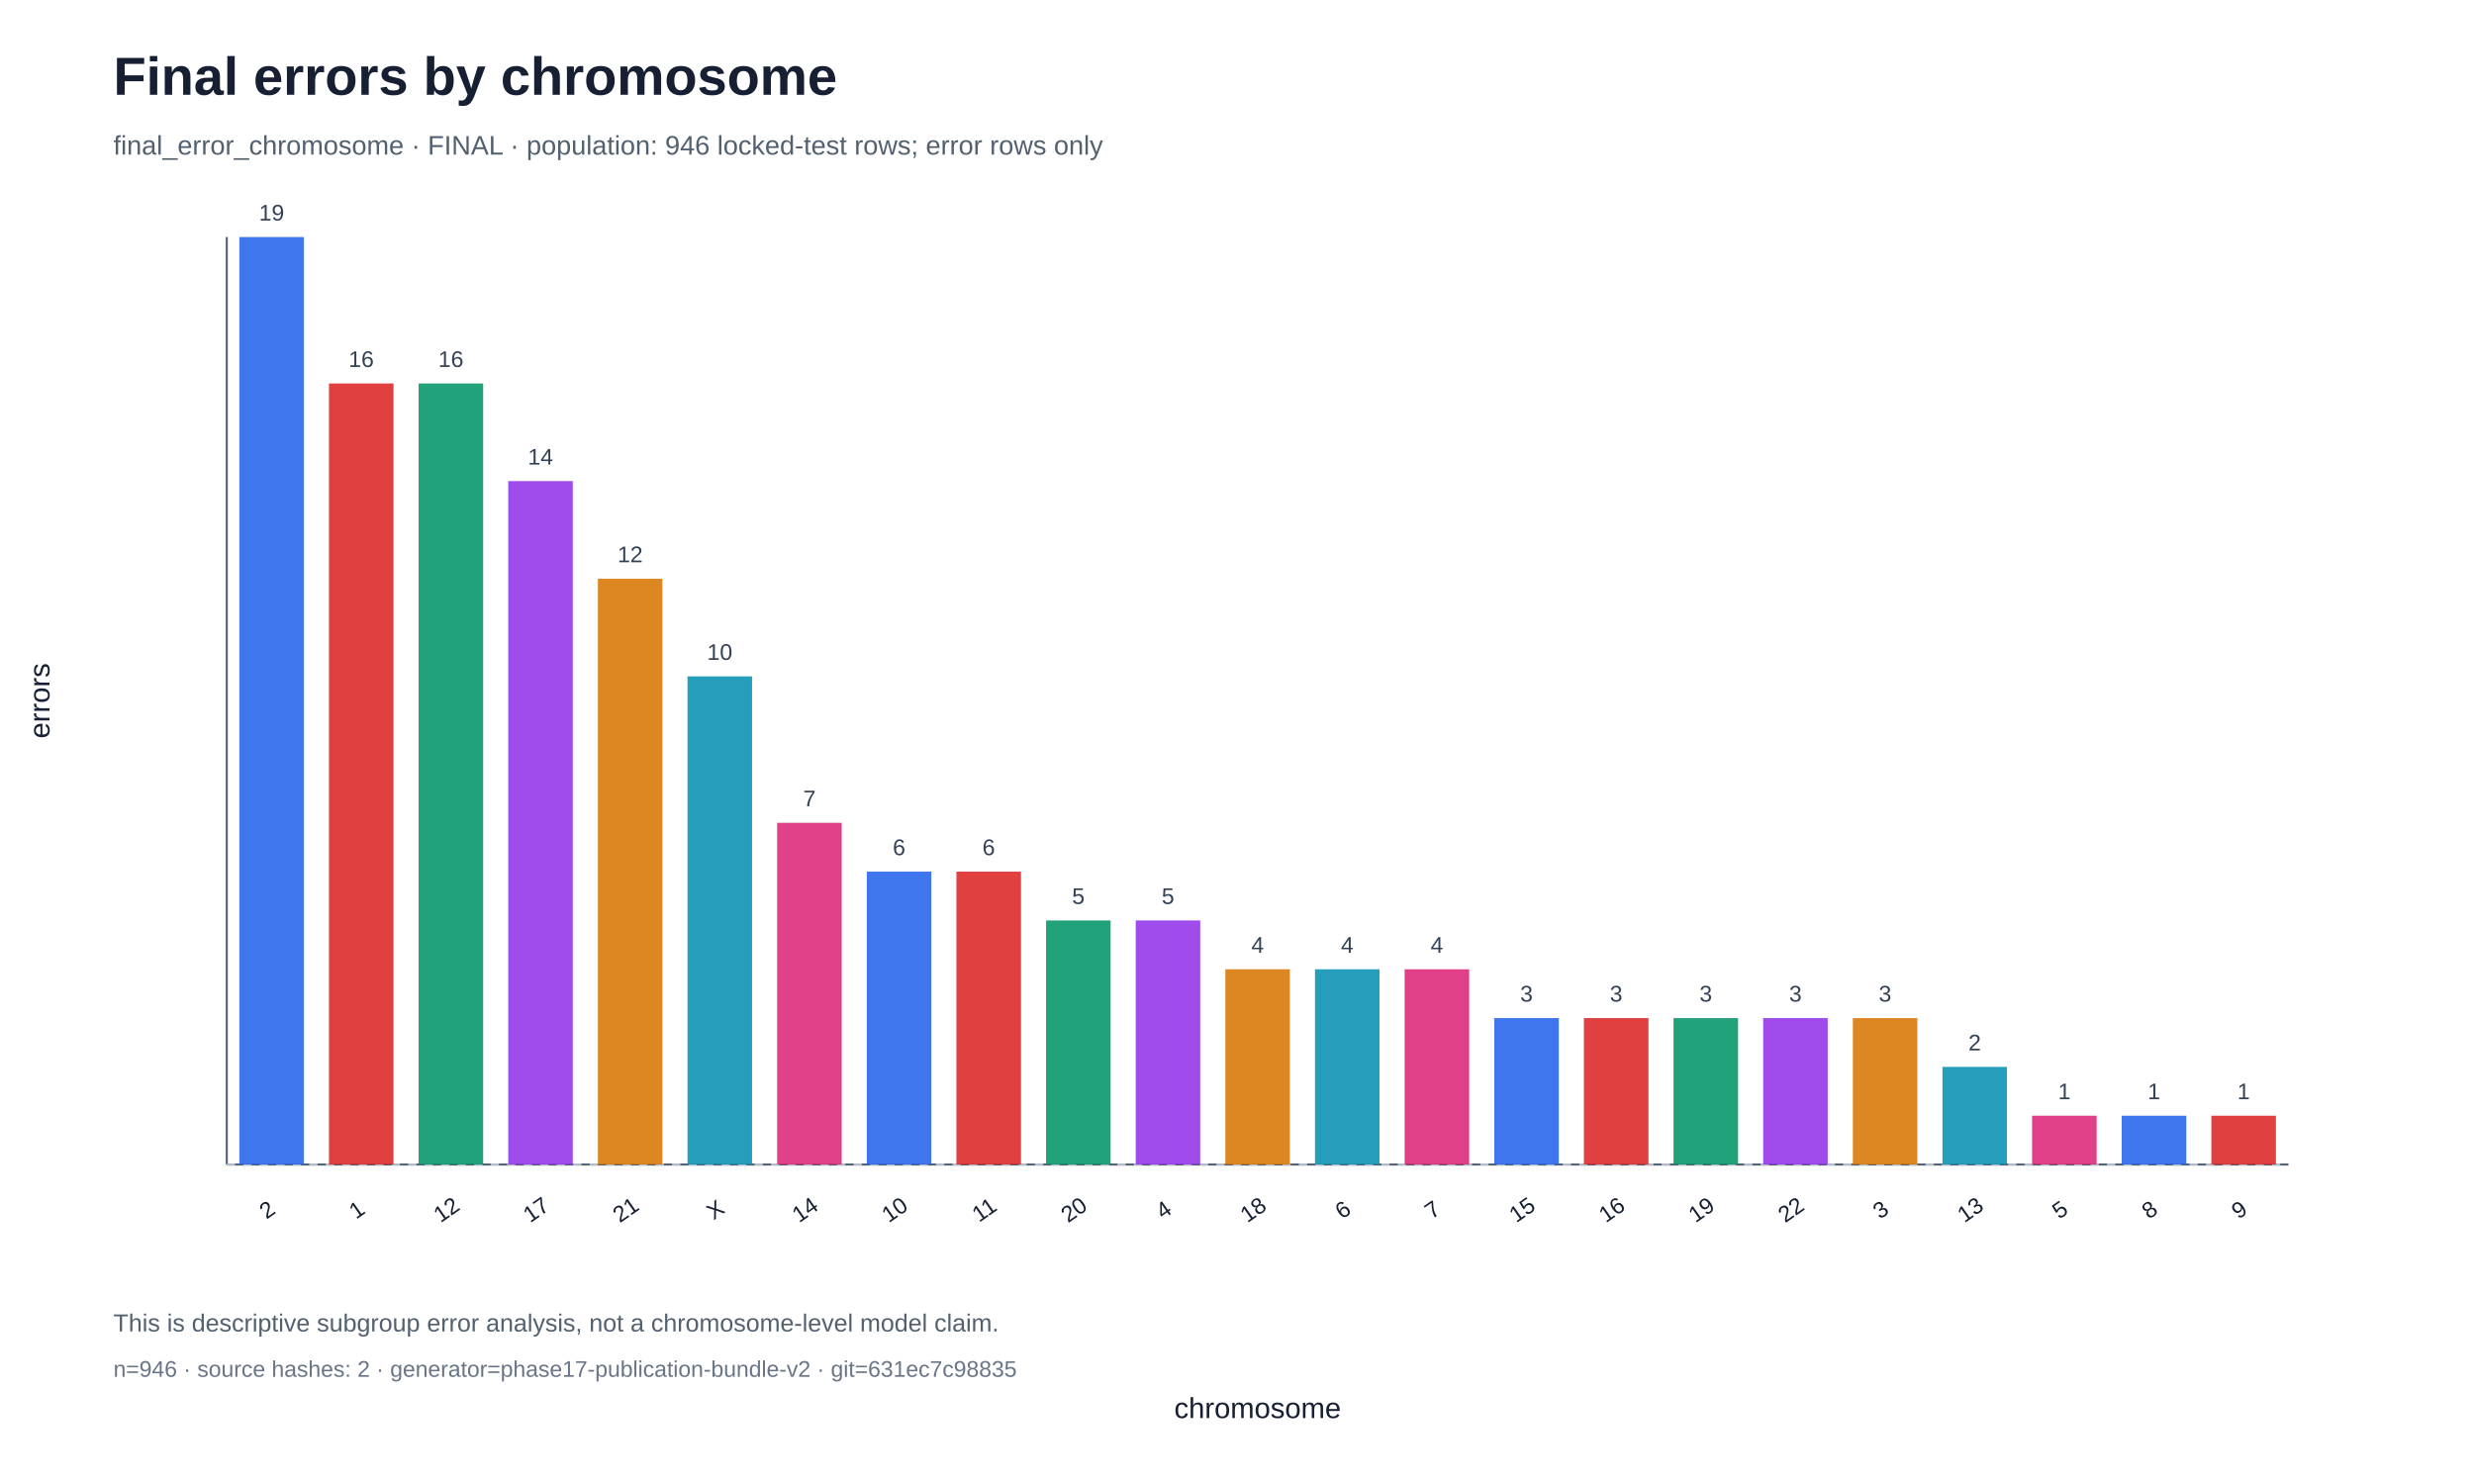
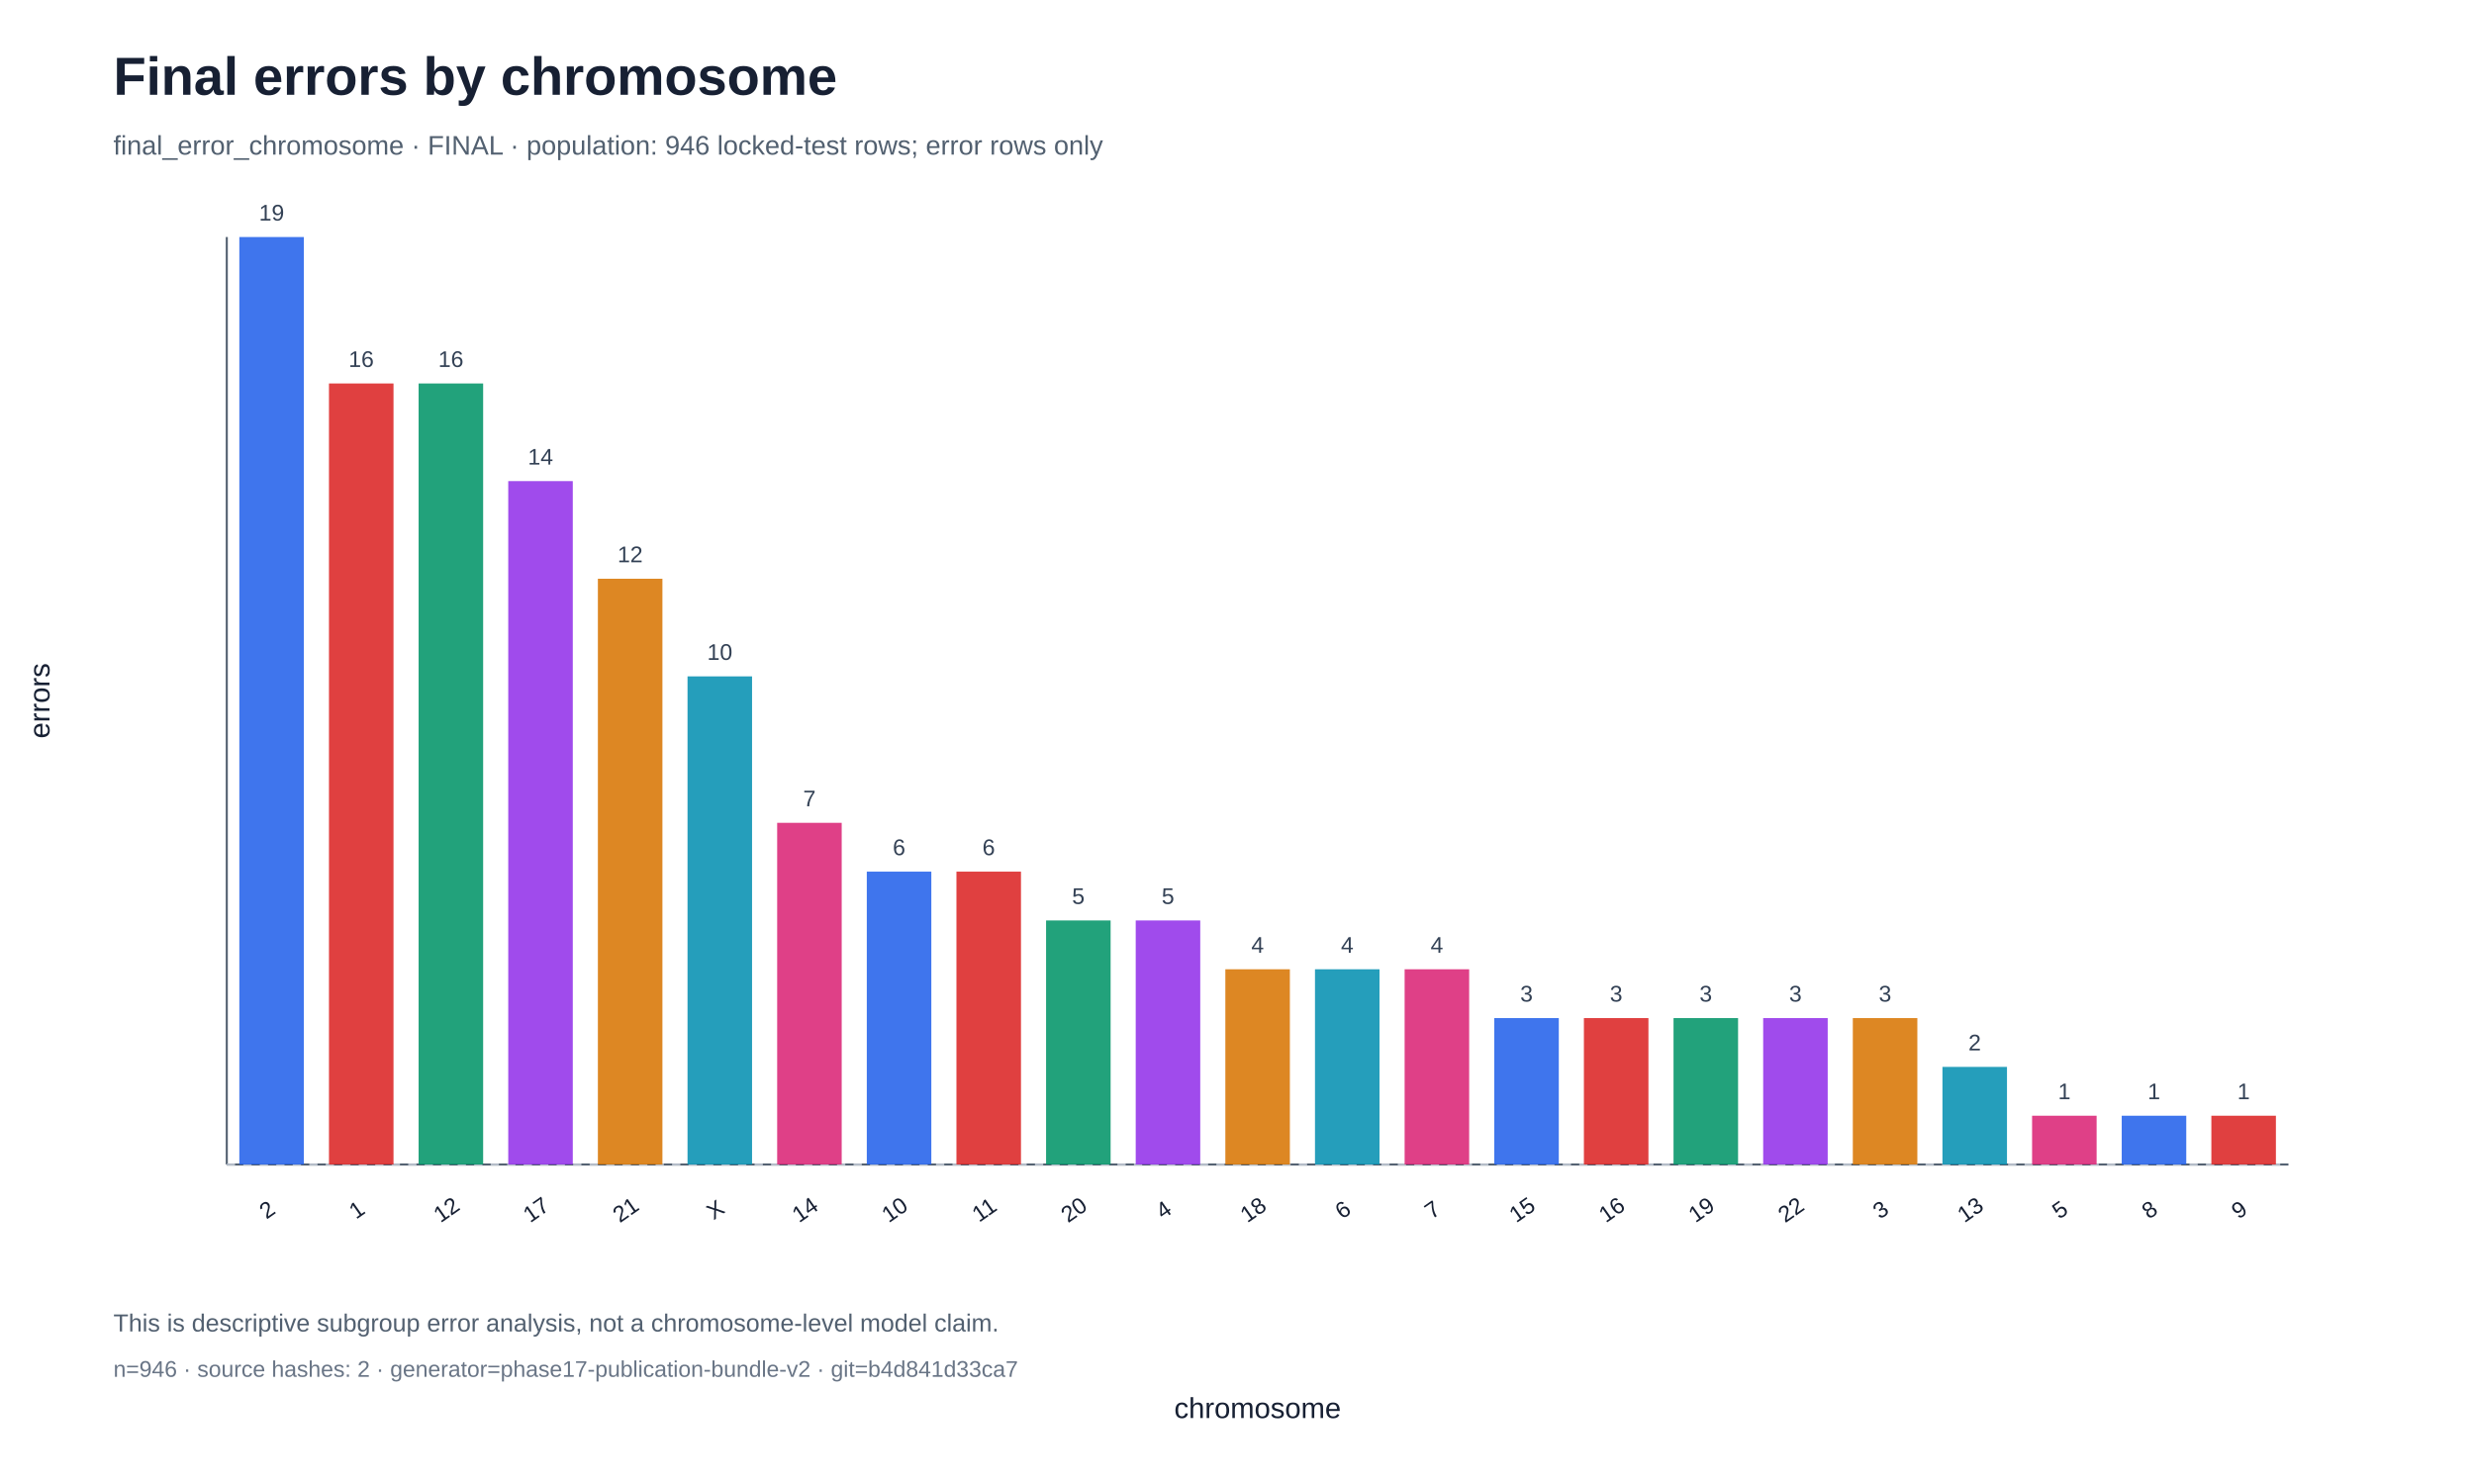
<svg xmlns="http://www.w3.org/2000/svg" width="1200" height="720" viewBox="0 0 1200 720">
  <rect x="0" y="0" width="1200" height="720" fill="#ffffff" stroke="none" opacity="1" />
  <text x="55" y="46" text-anchor="start" font-family="Arial, sans-serif" font-size="26px" font-weight="700" fill="#172033">Final errors by chromosome</text>
  <text x="55" y="75" text-anchor="start" font-family="Arial, sans-serif" font-size="13px" font-weight="400" fill="#526070">final_error_chromosome · FINAL · population: 946 locked-test rows; error rows only</text>
  <line x1="110" y1="565" x2="1110" y2="565" stroke="#526070" stroke-width="1" />
  <line x1="110" y1="115" x2="110" y2="565" stroke="#526070" stroke-width="1" />
  <line x1="110" y1="565" x2="1110" y2="565" stroke="#b6beca" stroke-width="1" stroke-dasharray="4 4" />
  <rect x="116.087" y="115" width="31.304" height="450" fill="#2563eb" stroke="none" opacity="0.88" />
  <text x="131.739" y="590" text-anchor="middle" font-family="Arial, sans-serif" font-size="11px" font-weight="400" fill="#172033" transform="rotate(-35 131.739 590)">2</text>
  <text x="131.739" y="107" text-anchor="middle" font-family="Arial, sans-serif" font-size="11px" font-weight="400" fill="#334155">19</text>
  <rect x="159.565" y="186.053" width="31.304" height="378.947" fill="#dc2626" stroke="none" opacity="0.88" />
  <text x="175.217" y="590" text-anchor="middle" font-family="Arial, sans-serif" font-size="11px" font-weight="400" fill="#172033" transform="rotate(-35 175.217 590)">1</text>
  <text x="175.217" y="178.053" text-anchor="middle" font-family="Arial, sans-serif" font-size="11px" font-weight="400" fill="#334155">16</text>
  <rect x="203.043" y="186.053" width="31.304" height="378.947" fill="#059669" stroke="none" opacity="0.88" />
  <text x="218.696" y="590" text-anchor="middle" font-family="Arial, sans-serif" font-size="11px" font-weight="400" fill="#172033" transform="rotate(-35 218.696 590)">12</text>
  <text x="218.696" y="178.053" text-anchor="middle" font-family="Arial, sans-serif" font-size="11px" font-weight="400" fill="#334155">16</text>
  <rect x="246.522" y="233.421" width="31.304" height="331.579" fill="#9333ea" stroke="none" opacity="0.88" />
  <text x="262.174" y="590" text-anchor="middle" font-family="Arial, sans-serif" font-size="11px" font-weight="400" fill="#172033" transform="rotate(-35 262.174 590)">17</text>
  <text x="262.174" y="225.421" text-anchor="middle" font-family="Arial, sans-serif" font-size="11px" font-weight="400" fill="#334155">14</text>
  <rect x="290" y="280.789" width="31.304" height="284.211" fill="#d97706" stroke="none" opacity="0.88" />
  <text x="305.652" y="590" text-anchor="middle" font-family="Arial, sans-serif" font-size="11px" font-weight="400" fill="#172033" transform="rotate(-35 305.652 590)">21</text>
  <text x="305.652" y="272.789" text-anchor="middle" font-family="Arial, sans-serif" font-size="11px" font-weight="400" fill="#334155">12</text>
  <rect x="333.478" y="328.158" width="31.304" height="236.842" fill="#0891b2" stroke="none" opacity="0.88" />
  <text x="349.13" y="590" text-anchor="middle" font-family="Arial, sans-serif" font-size="11px" font-weight="400" fill="#172033" transform="rotate(-35 349.13 590)">X</text>
  <text x="349.13" y="320.158" text-anchor="middle" font-family="Arial, sans-serif" font-size="11px" font-weight="400" fill="#334155">10</text>
  <rect x="376.957" y="399.211" width="31.304" height="165.789" fill="#db2777" stroke="none" opacity="0.88" />
  <text x="392.609" y="590" text-anchor="middle" font-family="Arial, sans-serif" font-size="11px" font-weight="400" fill="#172033" transform="rotate(-35 392.609 590)">14</text>
  <text x="392.609" y="391.211" text-anchor="middle" font-family="Arial, sans-serif" font-size="11px" font-weight="400" fill="#334155">7</text>
  <rect x="420.435" y="422.895" width="31.304" height="142.105" fill="#2563eb" stroke="none" opacity="0.88" />
  <text x="436.087" y="590" text-anchor="middle" font-family="Arial, sans-serif" font-size="11px" font-weight="400" fill="#172033" transform="rotate(-35 436.087 590)">10</text>
  <text x="436.087" y="414.895" text-anchor="middle" font-family="Arial, sans-serif" font-size="11px" font-weight="400" fill="#334155">6</text>
  <rect x="463.913" y="422.895" width="31.304" height="142.105" fill="#dc2626" stroke="none" opacity="0.88" />
  <text x="479.565" y="590" text-anchor="middle" font-family="Arial, sans-serif" font-size="11px" font-weight="400" fill="#172033" transform="rotate(-35 479.565 590)">11</text>
  <text x="479.565" y="414.895" text-anchor="middle" font-family="Arial, sans-serif" font-size="11px" font-weight="400" fill="#334155">6</text>
  <rect x="507.391" y="446.579" width="31.304" height="118.421" fill="#059669" stroke="none" opacity="0.88" />
  <text x="523.043" y="590" text-anchor="middle" font-family="Arial, sans-serif" font-size="11px" font-weight="400" fill="#172033" transform="rotate(-35 523.043 590)">20</text>
  <text x="523.043" y="438.579" text-anchor="middle" font-family="Arial, sans-serif" font-size="11px" font-weight="400" fill="#334155">5</text>
  <rect x="550.87" y="446.579" width="31.304" height="118.421" fill="#9333ea" stroke="none" opacity="0.88" />
  <text x="566.522" y="590" text-anchor="middle" font-family="Arial, sans-serif" font-size="11px" font-weight="400" fill="#172033" transform="rotate(-35 566.522 590)">4</text>
  <text x="566.522" y="438.579" text-anchor="middle" font-family="Arial, sans-serif" font-size="11px" font-weight="400" fill="#334155">5</text>
  <rect x="594.348" y="470.263" width="31.304" height="94.737" fill="#d97706" stroke="none" opacity="0.88" />
  <text x="610" y="590" text-anchor="middle" font-family="Arial, sans-serif" font-size="11px" font-weight="400" fill="#172033" transform="rotate(-35 610 590)">18</text>
  <text x="610" y="462.263" text-anchor="middle" font-family="Arial, sans-serif" font-size="11px" font-weight="400" fill="#334155">4</text>
  <rect x="637.826" y="470.263" width="31.304" height="94.737" fill="#0891b2" stroke="none" opacity="0.88" />
  <text x="653.478" y="590" text-anchor="middle" font-family="Arial, sans-serif" font-size="11px" font-weight="400" fill="#172033" transform="rotate(-35 653.478 590)">6</text>
  <text x="653.478" y="462.263" text-anchor="middle" font-family="Arial, sans-serif" font-size="11px" font-weight="400" fill="#334155">4</text>
  <rect x="681.304" y="470.263" width="31.304" height="94.737" fill="#db2777" stroke="none" opacity="0.88" />
  <text x="696.957" y="590" text-anchor="middle" font-family="Arial, sans-serif" font-size="11px" font-weight="400" fill="#172033" transform="rotate(-35 696.957 590)">7</text>
  <text x="696.957" y="462.263" text-anchor="middle" font-family="Arial, sans-serif" font-size="11px" font-weight="400" fill="#334155">4</text>
  <rect x="724.783" y="493.947" width="31.304" height="71.053" fill="#2563eb" stroke="none" opacity="0.88" />
  <text x="740.435" y="590" text-anchor="middle" font-family="Arial, sans-serif" font-size="11px" font-weight="400" fill="#172033" transform="rotate(-35 740.435 590)">15</text>
  <text x="740.435" y="485.947" text-anchor="middle" font-family="Arial, sans-serif" font-size="11px" font-weight="400" fill="#334155">3</text>
  <rect x="768.261" y="493.947" width="31.304" height="71.053" fill="#dc2626" stroke="none" opacity="0.88" />
  <text x="783.913" y="590" text-anchor="middle" font-family="Arial, sans-serif" font-size="11px" font-weight="400" fill="#172033" transform="rotate(-35 783.913 590)">16</text>
  <text x="783.913" y="485.947" text-anchor="middle" font-family="Arial, sans-serif" font-size="11px" font-weight="400" fill="#334155">3</text>
  <rect x="811.739" y="493.947" width="31.304" height="71.053" fill="#059669" stroke="none" opacity="0.88" />
  <text x="827.391" y="590" text-anchor="middle" font-family="Arial, sans-serif" font-size="11px" font-weight="400" fill="#172033" transform="rotate(-35 827.391 590)">19</text>
  <text x="827.391" y="485.947" text-anchor="middle" font-family="Arial, sans-serif" font-size="11px" font-weight="400" fill="#334155">3</text>
  <rect x="855.217" y="493.947" width="31.304" height="71.053" fill="#9333ea" stroke="none" opacity="0.88" />
  <text x="870.87" y="590" text-anchor="middle" font-family="Arial, sans-serif" font-size="11px" font-weight="400" fill="#172033" transform="rotate(-35 870.87 590)">22</text>
  <text x="870.87" y="485.947" text-anchor="middle" font-family="Arial, sans-serif" font-size="11px" font-weight="400" fill="#334155">3</text>
  <rect x="898.696" y="493.947" width="31.304" height="71.053" fill="#d97706" stroke="none" opacity="0.88" />
  <text x="914.348" y="590" text-anchor="middle" font-family="Arial, sans-serif" font-size="11px" font-weight="400" fill="#172033" transform="rotate(-35 914.348 590)">3</text>
  <text x="914.348" y="485.947" text-anchor="middle" font-family="Arial, sans-serif" font-size="11px" font-weight="400" fill="#334155">3</text>
  <rect x="942.174" y="517.632" width="31.304" height="47.368" fill="#0891b2" stroke="none" opacity="0.88" />
  <text x="957.826" y="590" text-anchor="middle" font-family="Arial, sans-serif" font-size="11px" font-weight="400" fill="#172033" transform="rotate(-35 957.826 590)">13</text>
  <text x="957.826" y="509.632" text-anchor="middle" font-family="Arial, sans-serif" font-size="11px" font-weight="400" fill="#334155">2</text>
  <rect x="985.652" y="541.316" width="31.304" height="23.684" fill="#db2777" stroke="none" opacity="0.88" />
  <text x="1001.3" y="590" text-anchor="middle" font-family="Arial, sans-serif" font-size="11px" font-weight="400" fill="#172033" transform="rotate(-35 1001.3 590)">5</text>
  <text x="1001.3" y="533.316" text-anchor="middle" font-family="Arial, sans-serif" font-size="11px" font-weight="400" fill="#334155">1</text>
  <rect x="1029.13" y="541.316" width="31.304" height="23.684" fill="#2563eb" stroke="none" opacity="0.88" />
  <text x="1044.78" y="590" text-anchor="middle" font-family="Arial, sans-serif" font-size="11px" font-weight="400" fill="#172033" transform="rotate(-35 1044.78 590)">8</text>
  <text x="1044.78" y="533.316" text-anchor="middle" font-family="Arial, sans-serif" font-size="11px" font-weight="400" fill="#334155">1</text>
  <rect x="1072.61" y="541.316" width="31.304" height="23.684" fill="#dc2626" stroke="none" opacity="0.88" />
  <text x="1088.26" y="590" text-anchor="middle" font-family="Arial, sans-serif" font-size="11px" font-weight="400" fill="#172033" transform="rotate(-35 1088.26 590)">9</text>
  <text x="1088.26" y="533.316" text-anchor="middle" font-family="Arial, sans-serif" font-size="11px" font-weight="400" fill="#334155">1</text>
  <text x="610" y="688" text-anchor="middle" font-family="Arial, sans-serif" font-size="14px" font-weight="400" fill="#172033">chromosome</text>
  <text x="24" y="340" text-anchor="middle" font-family="Arial, sans-serif" font-size="14px" font-weight="400" fill="#172033" transform="rotate(-90 24 340)">errors</text>
  <text x="55" y="646" text-anchor="start" font-family="Arial, sans-serif" font-size="12px" font-weight="400" fill="#526070">This is descriptive subgroup error analysis, not a chromosome-level model claim.</text>
-   <text x="55" y="668" text-anchor="start" font-family="Arial, sans-serif" font-size="11px" font-weight="400" fill="#697586">n=946 · source hashes: 2 · generator=phase17-publication-bundle-v2 · git=631ec7c98835</text>
+   <text x="55" y="668" text-anchor="start" font-family="Arial, sans-serif" font-size="11px" font-weight="400" fill="#697586">n=946 · source hashes: 2 · generator=phase17-publication-bundle-v2 · git=b4d841d33ca7</text>
</svg>
